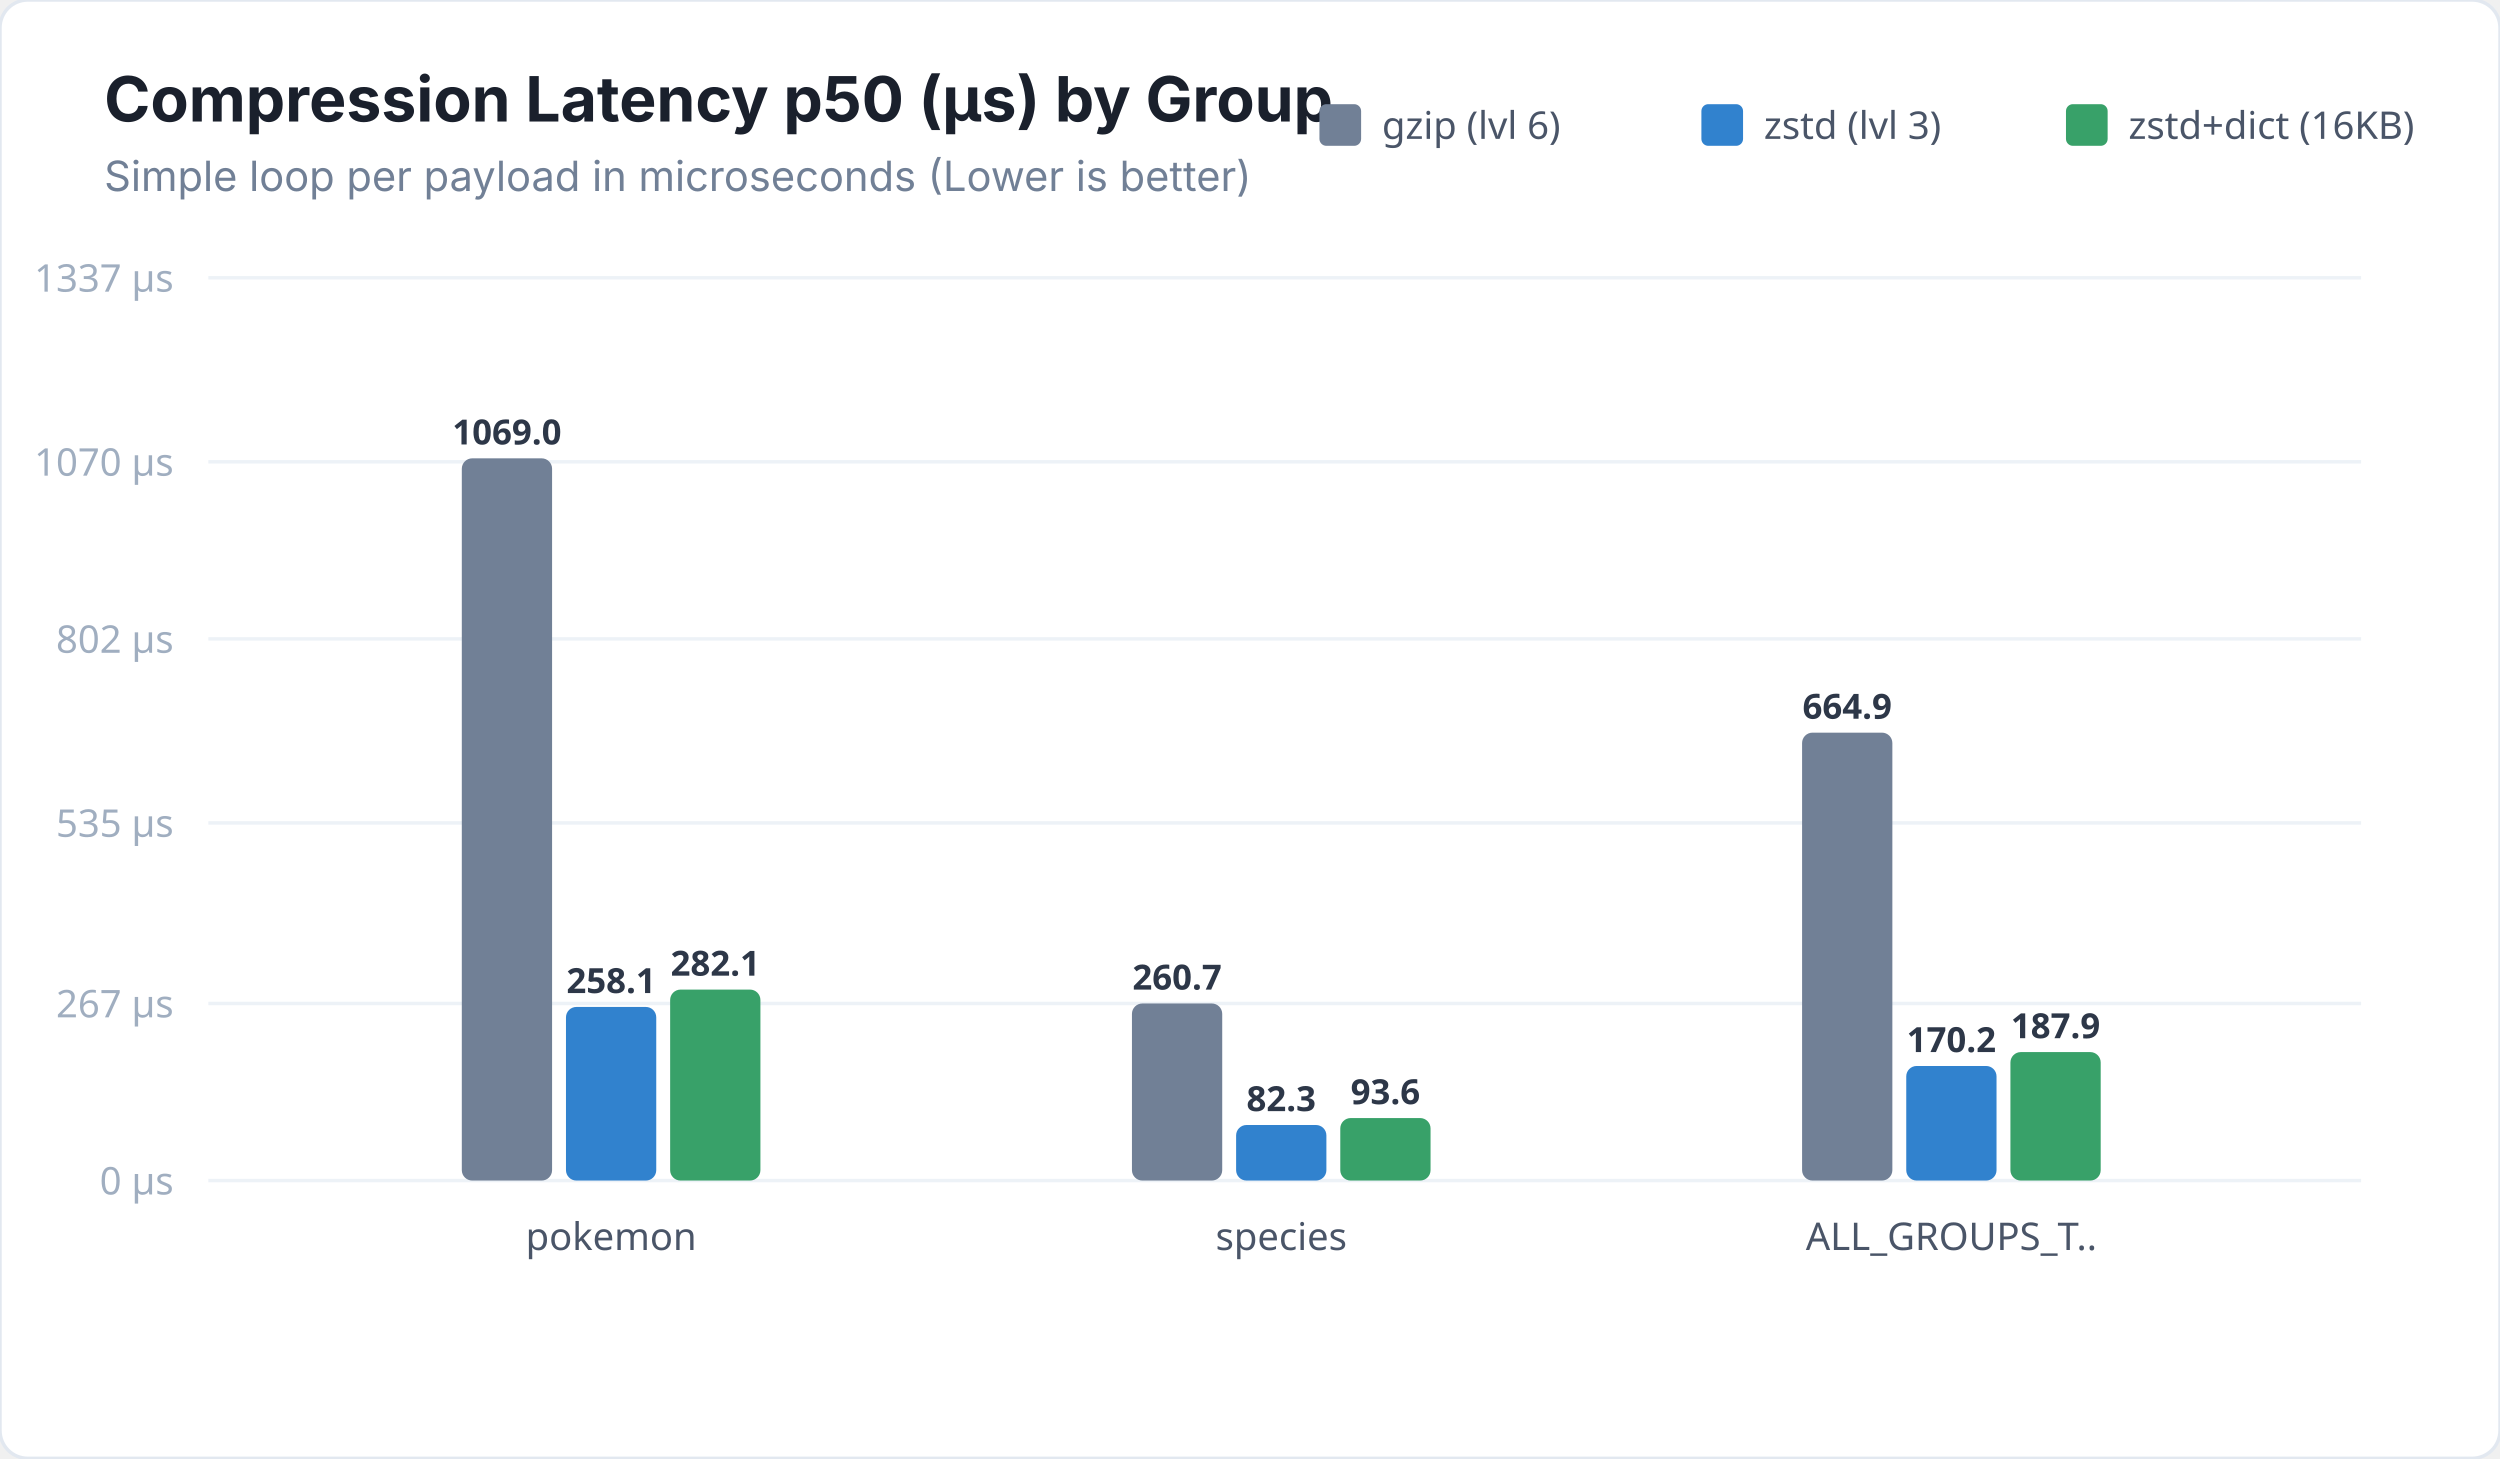
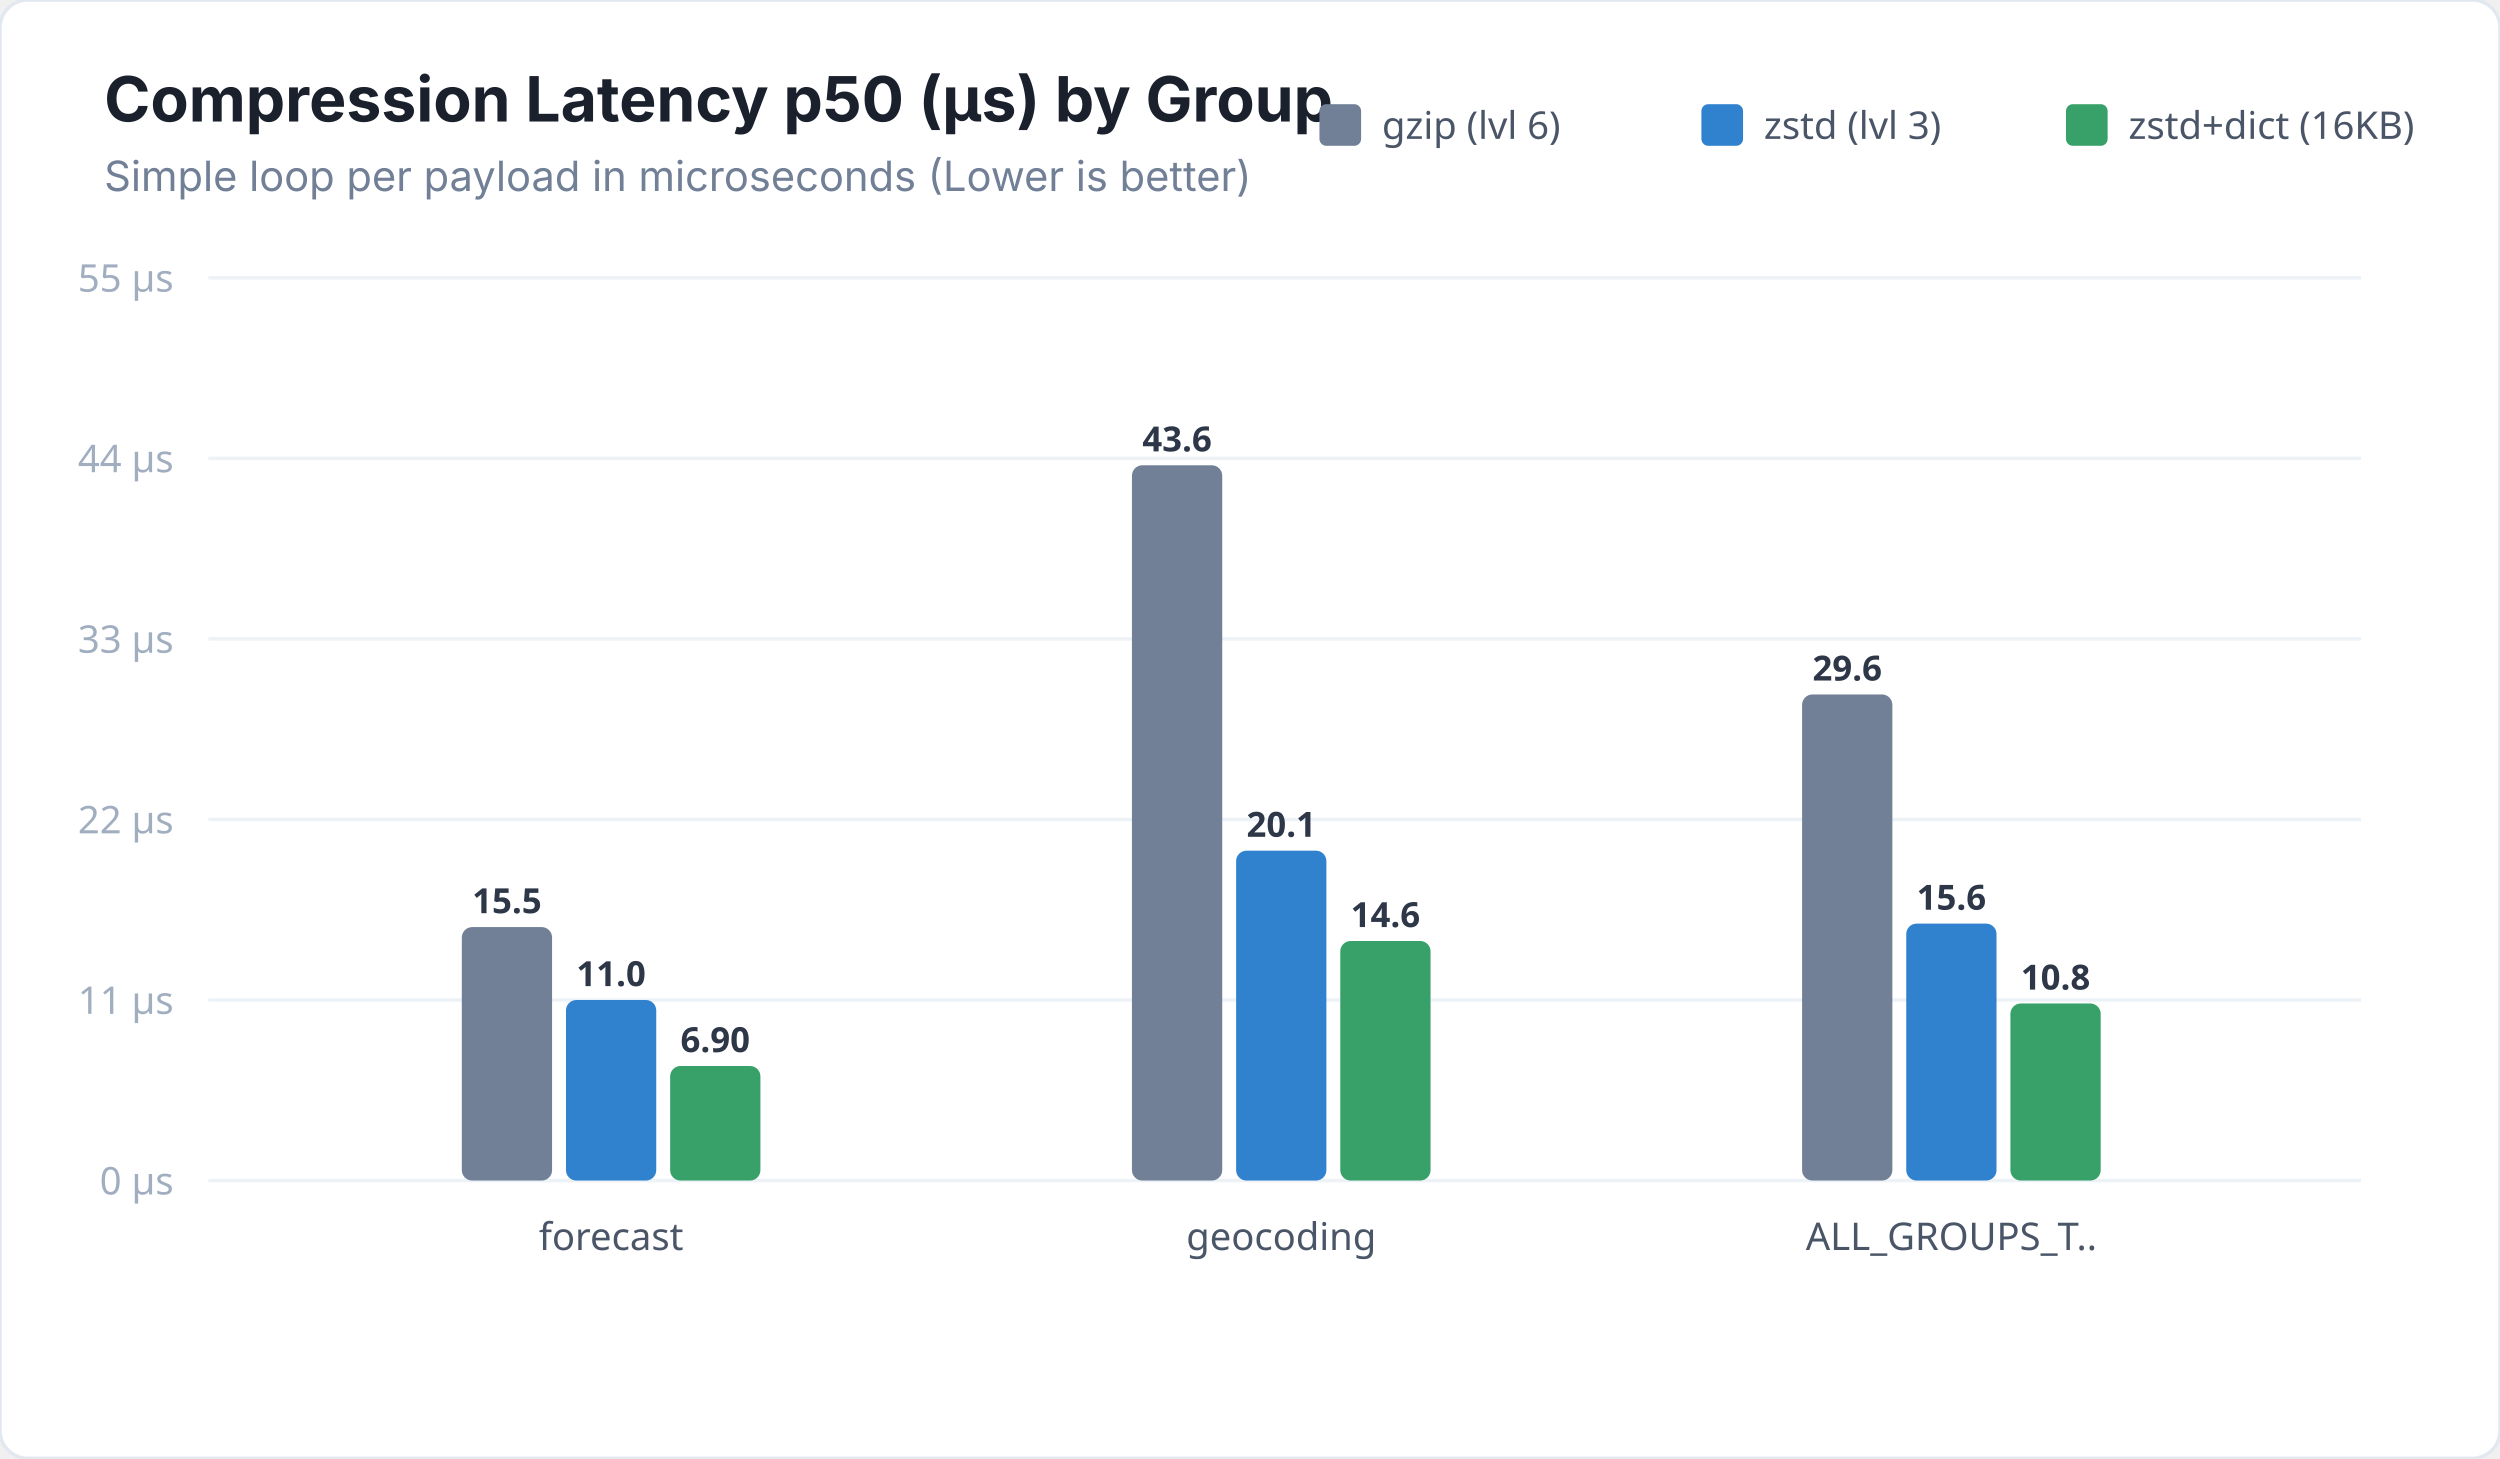
<svg xmlns="http://www.w3.org/2000/svg" width="720" height="420" viewBox="0 0 720 420">
  <rect width="100%" height="100%" fill="#ffffff" rx="8" />
  <rect width="100%" height="100%" fill="none" stroke="#e2e8f0" stroke-width="1" rx="8" />
  <text x="30" y="35" font-family="system-ui, -apple-system, sans-serif" font-size="18" font-weight="bold" fill="#1a202c">Compression Latency p50 (µs) by Group</text>
  <text x="30" y="55" font-family="system-ui, -apple-system, sans-serif" font-size="12" fill="#718096">Simple loop per payload in microseconds (Lower is better)</text>
  <rect x="380" y="30" width="12" height="12" rx="2" fill="#718096" />
  <text x="398" y="40" font-family="system-ui, sans-serif" font-size="11" fill="#4a5568">gzip (lvl 6)</text>
  <rect x="490" y="30" width="12" height="12" rx="2" fill="#3182ce" />
  <text x="508" y="40" font-family="system-ui, sans-serif" font-size="11" fill="#4a5568">zstd (lvl 3)</text>
  <rect x="595" y="30" width="12" height="12" rx="2" fill="#38a169" />
  <text x="613" y="40" font-family="system-ui, sans-serif" font-size="11" fill="#4a5568">zstd+dict (16KB)</text>
  <line x1="60" y1="340" x2="680" y2="340" stroke="#edf2f7" stroke-width="1" />
  <text x="50" y="344" font-family="system-ui, sans-serif" font-size="11" fill="#a0aec0" text-anchor="end">0 µs</text>
-   <line x1="60" y1="289" x2="680" y2="289" stroke="#edf2f7" stroke-width="1" />
-   <text x="50" y="293" font-family="system-ui, sans-serif" font-size="11" fill="#a0aec0" text-anchor="end">267 µs</text>
-   <line x1="60" y1="237" x2="680" y2="237" stroke="#edf2f7" stroke-width="1" />
-   <text x="50" y="241" font-family="system-ui, sans-serif" font-size="11" fill="#a0aec0" text-anchor="end">535 µs</text>
+   <line x1="60" y1="288" x2="680" y2="288" stroke="#edf2f7" stroke-width="1" />
+   <text x="50" y="292" font-family="system-ui, sans-serif" font-size="11" fill="#a0aec0" text-anchor="end">11 µs</text>
+   <line x1="60" y1="236" x2="680" y2="236" stroke="#edf2f7" stroke-width="1" />
+   <text x="50" y="240" font-family="system-ui, sans-serif" font-size="11" fill="#a0aec0" text-anchor="end">22 µs</text>
  <line x1="60" y1="184" x2="680" y2="184" stroke="#edf2f7" stroke-width="1" />
-   <text x="50" y="188" font-family="system-ui, sans-serif" font-size="11" fill="#a0aec0" text-anchor="end">802 µs</text>
-   <line x1="60" y1="133" x2="680" y2="133" stroke="#edf2f7" stroke-width="1" />
-   <text x="50" y="137" font-family="system-ui, sans-serif" font-size="11" fill="#a0aec0" text-anchor="end">1070 µs</text>
+   <text x="50" y="188" font-family="system-ui, sans-serif" font-size="11" fill="#a0aec0" text-anchor="end">33 µs</text>
+   <line x1="60" y1="132" x2="680" y2="132" stroke="#edf2f7" stroke-width="1" />
+   <text x="50" y="136" font-family="system-ui, sans-serif" font-size="11" fill="#a0aec0" text-anchor="end">44 µs</text>
  <line x1="60" y1="80" x2="680" y2="80" stroke="#edf2f7" stroke-width="1" />
-   <text x="50" y="84" font-family="system-ui, sans-serif" font-size="11" fill="#a0aec0" text-anchor="end">1337 µs</text>
-   <rect x="133" y="132" width="26" height="208" rx="3" fill="#718096" />
-   <text x="146" y="128" font-family="system-ui, sans-serif" font-size="10" font-weight="600" fill="#2d3748" text-anchor="middle">1069.0</text>
-   <rect x="163" y="290" width="26" height="50" rx="3" fill="#3182ce" />
-   <text x="176" y="286" font-family="system-ui, sans-serif" font-size="10" font-weight="600" fill="#2d3748" text-anchor="middle">258.1</text>
-   <rect x="193" y="285" width="26" height="55" rx="3" fill="#38a169" />
-   <text x="206" y="281" font-family="system-ui, sans-serif" font-size="10" font-weight="600" fill="#2d3748" text-anchor="middle">282.1</text>
-   <text x="176" y="360" font-family="system-ui, sans-serif" font-size="11" font-weight="500" fill="#4a5568" text-anchor="middle">pokemon</text>
-   <rect x="326" y="289" width="26" height="51" rx="3" fill="#718096" />
-   <text x="339" y="285" font-family="system-ui, sans-serif" font-size="10" font-weight="600" fill="#2d3748" text-anchor="middle">260.7</text>
-   <rect x="356" y="324" width="26" height="16" rx="3" fill="#3182ce" />
-   <text x="369" y="320" font-family="system-ui, sans-serif" font-size="10" font-weight="600" fill="#2d3748" text-anchor="middle">82.3</text>
-   <rect x="386" y="322" width="26" height="18" rx="3" fill="#38a169" />
-   <text x="399" y="318" font-family="system-ui, sans-serif" font-size="10" font-weight="600" fill="#2d3748" text-anchor="middle">93.6</text>
-   <text x="369" y="360" font-family="system-ui, sans-serif" font-size="11" font-weight="500" fill="#4a5568" text-anchor="middle">species</text>
-   <rect x="519" y="211" width="26" height="129" rx="3" fill="#718096" />
-   <text x="532" y="207" font-family="system-ui, sans-serif" font-size="10" font-weight="600" fill="#2d3748" text-anchor="middle">664.9</text>
-   <rect x="549" y="307" width="26" height="33" rx="3" fill="#3182ce" />
-   <text x="562" y="303" font-family="system-ui, sans-serif" font-size="10" font-weight="600" fill="#2d3748" text-anchor="middle">170.2</text>
-   <rect x="579" y="303" width="26" height="37" rx="3" fill="#38a169" />
-   <text x="592" y="299" font-family="system-ui, sans-serif" font-size="10" font-weight="600" fill="#2d3748" text-anchor="middle">187.9</text>
+   <text x="50" y="84" font-family="system-ui, sans-serif" font-size="11" fill="#a0aec0" text-anchor="end">55 µs</text>
+   <rect x="133" y="267" width="26" height="73" rx="3" fill="#718096" />
+   <text x="146" y="263" font-family="system-ui, sans-serif" font-size="10" font-weight="600" fill="#2d3748" text-anchor="middle">15.5</text>
+   <rect x="163" y="288" width="26" height="52" rx="3" fill="#3182ce" />
+   <text x="176" y="284" font-family="system-ui, sans-serif" font-size="10" font-weight="600" fill="#2d3748" text-anchor="middle">11.0</text>
+   <rect x="193" y="307" width="26" height="33" rx="3" fill="#38a169" />
+   <text x="206" y="303" font-family="system-ui, sans-serif" font-size="10" font-weight="600" fill="#2d3748" text-anchor="middle">6.90</text>
+   <text x="176" y="360" font-family="system-ui, sans-serif" font-size="11" font-weight="500" fill="#4a5568" text-anchor="middle">forecast</text>
+   <rect x="326" y="134" width="26" height="206" rx="3" fill="#718096" />
+   <text x="339" y="130" font-family="system-ui, sans-serif" font-size="10" font-weight="600" fill="#2d3748" text-anchor="middle">43.6</text>
+   <rect x="356" y="245" width="26" height="95" rx="3" fill="#3182ce" />
+   <text x="369" y="241" font-family="system-ui, sans-serif" font-size="10" font-weight="600" fill="#2d3748" text-anchor="middle">20.1</text>
+   <rect x="386" y="271" width="26" height="69" rx="3" fill="#38a169" />
+   <text x="399" y="267" font-family="system-ui, sans-serif" font-size="10" font-weight="600" fill="#2d3748" text-anchor="middle">14.6</text>
+   <text x="369" y="360" font-family="system-ui, sans-serif" font-size="11" font-weight="500" fill="#4a5568" text-anchor="middle">geocoding</text>
+   <rect x="519" y="200" width="26" height="140" rx="3" fill="#718096" />
+   <text x="532" y="196" font-family="system-ui, sans-serif" font-size="10" font-weight="600" fill="#2d3748" text-anchor="middle">29.6</text>
+   <rect x="549" y="266" width="26" height="74" rx="3" fill="#3182ce" />
+   <text x="562" y="262" font-family="system-ui, sans-serif" font-size="10" font-weight="600" fill="#2d3748" text-anchor="middle">15.6</text>
+   <rect x="579" y="289" width="26" height="51" rx="3" fill="#38a169" />
+   <text x="592" y="285" font-family="system-ui, sans-serif" font-size="10" font-weight="600" fill="#2d3748" text-anchor="middle">10.8</text>
  <text x="562" y="360" font-family="system-ui, sans-serif" font-size="11" font-weight="500" fill="#4a5568" text-anchor="middle">ALL_GROUPS_T..</text>
</svg>
